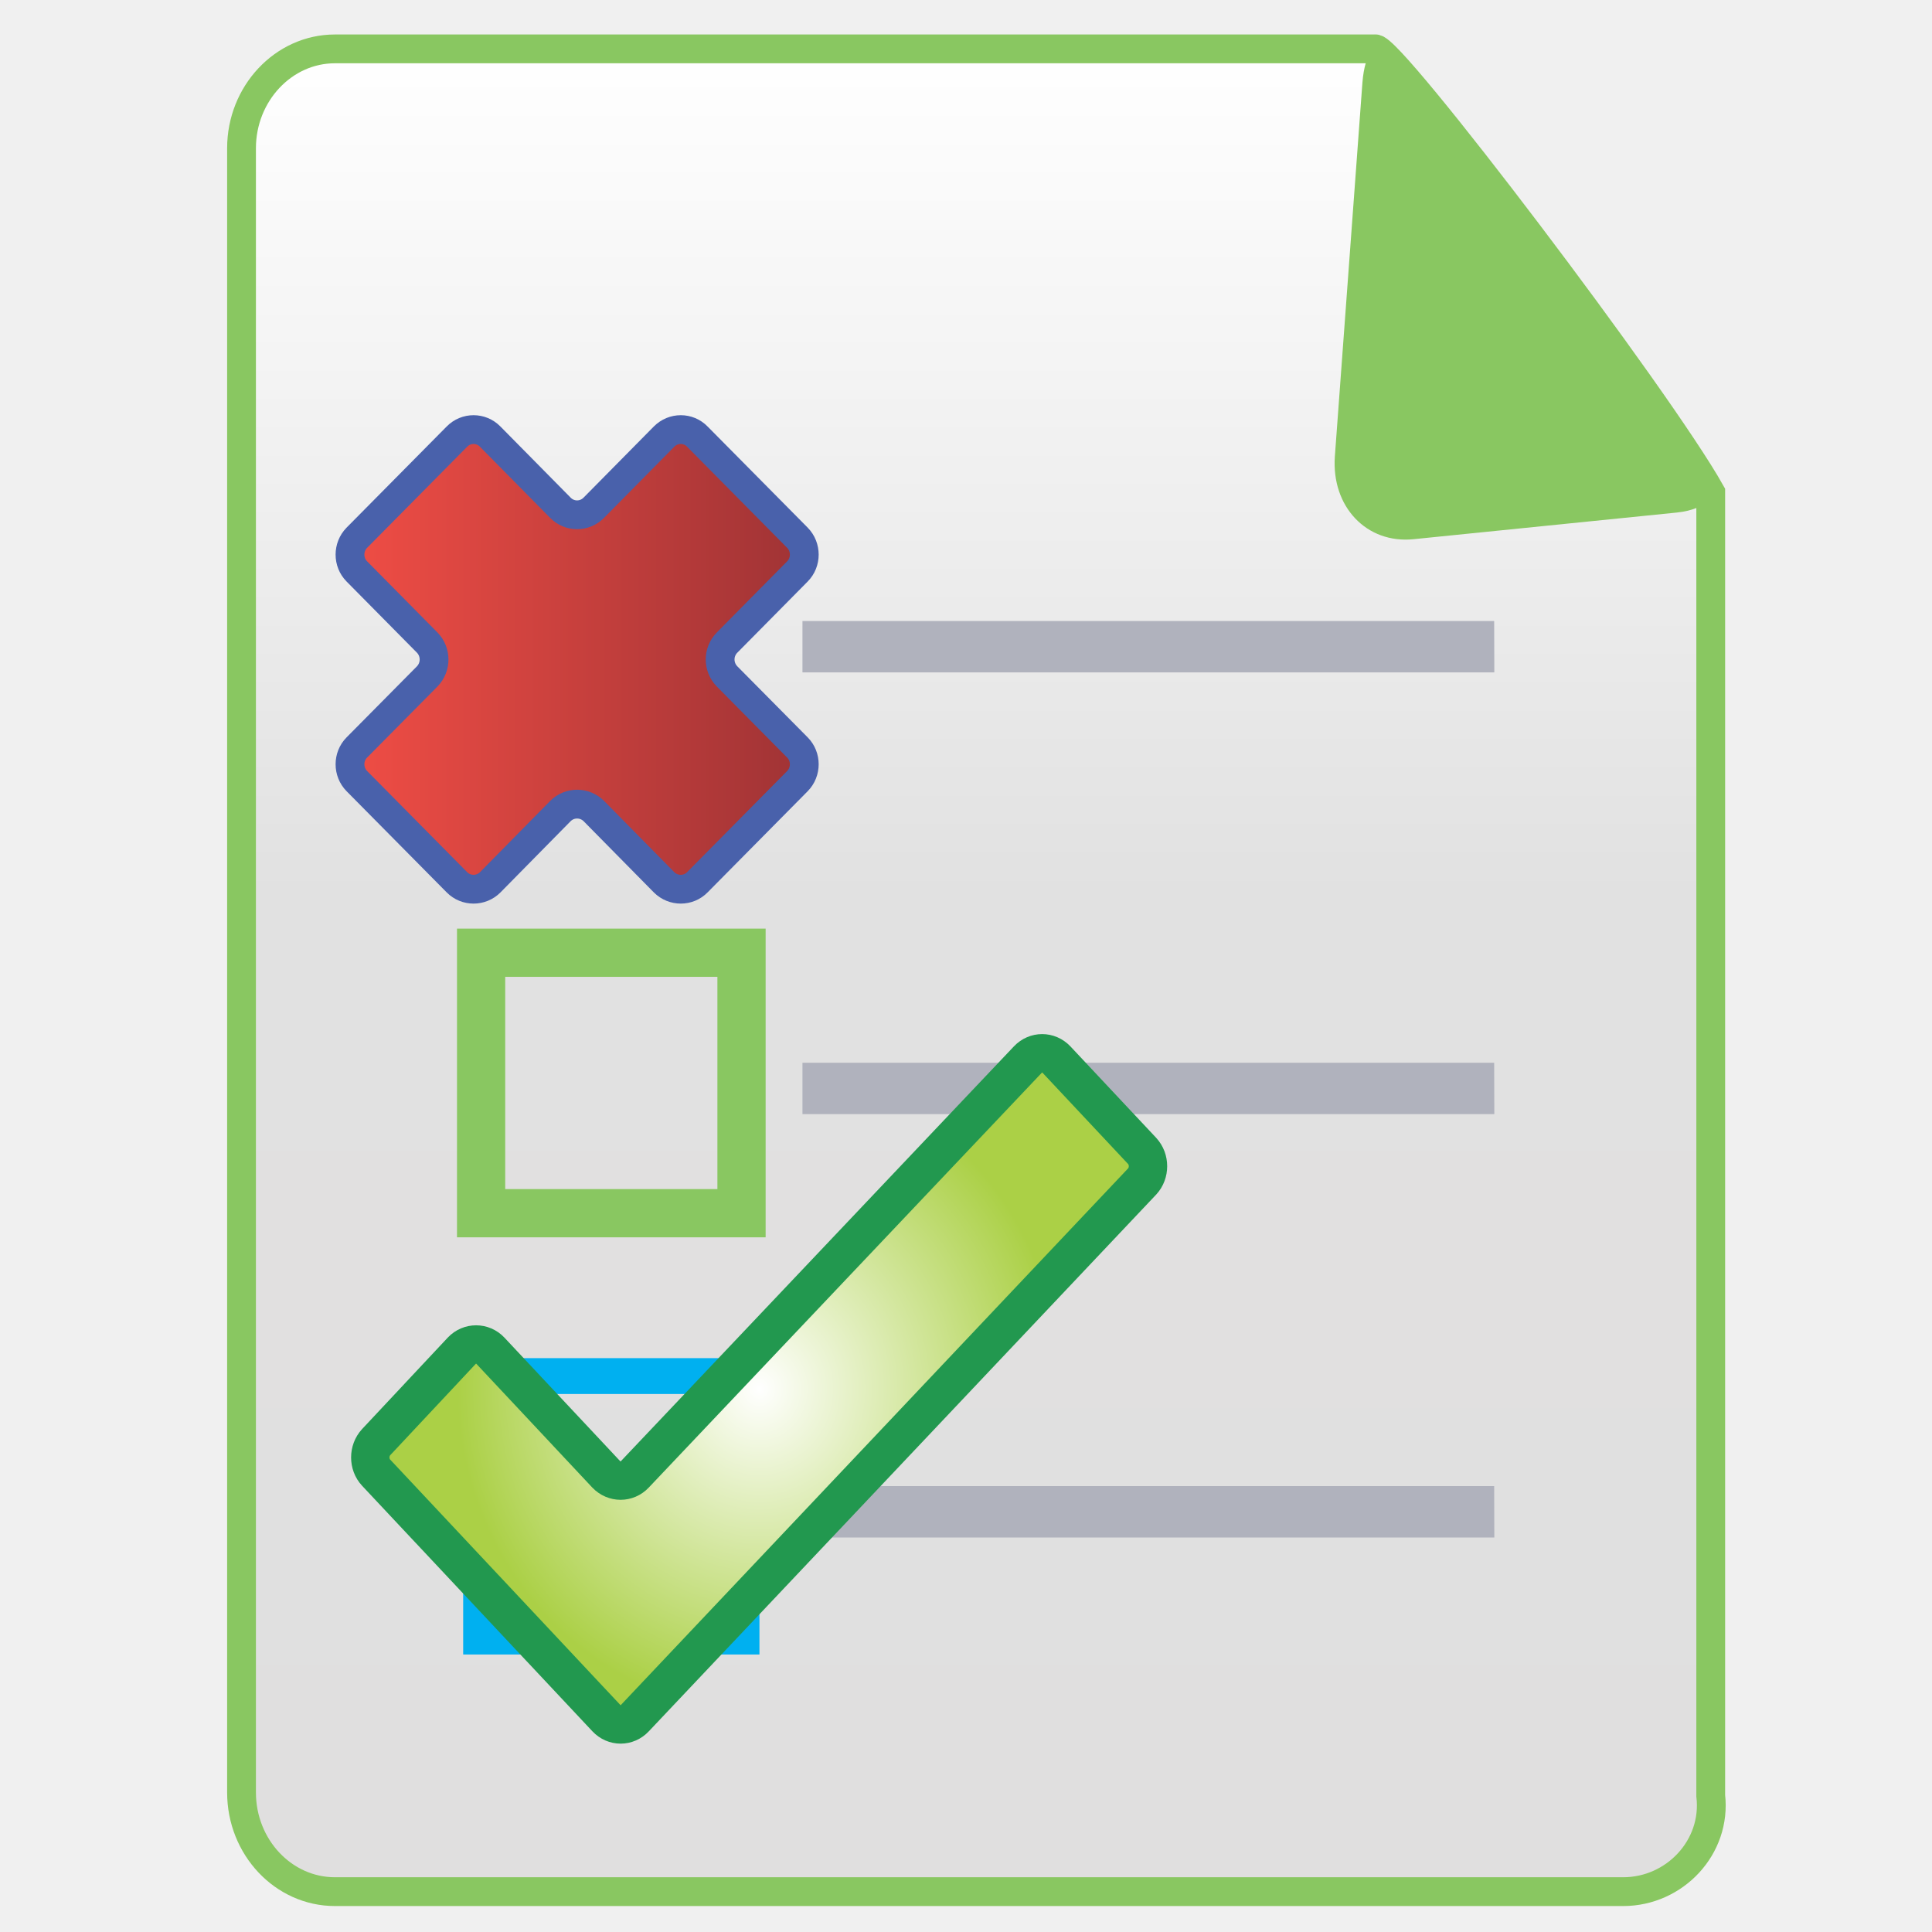
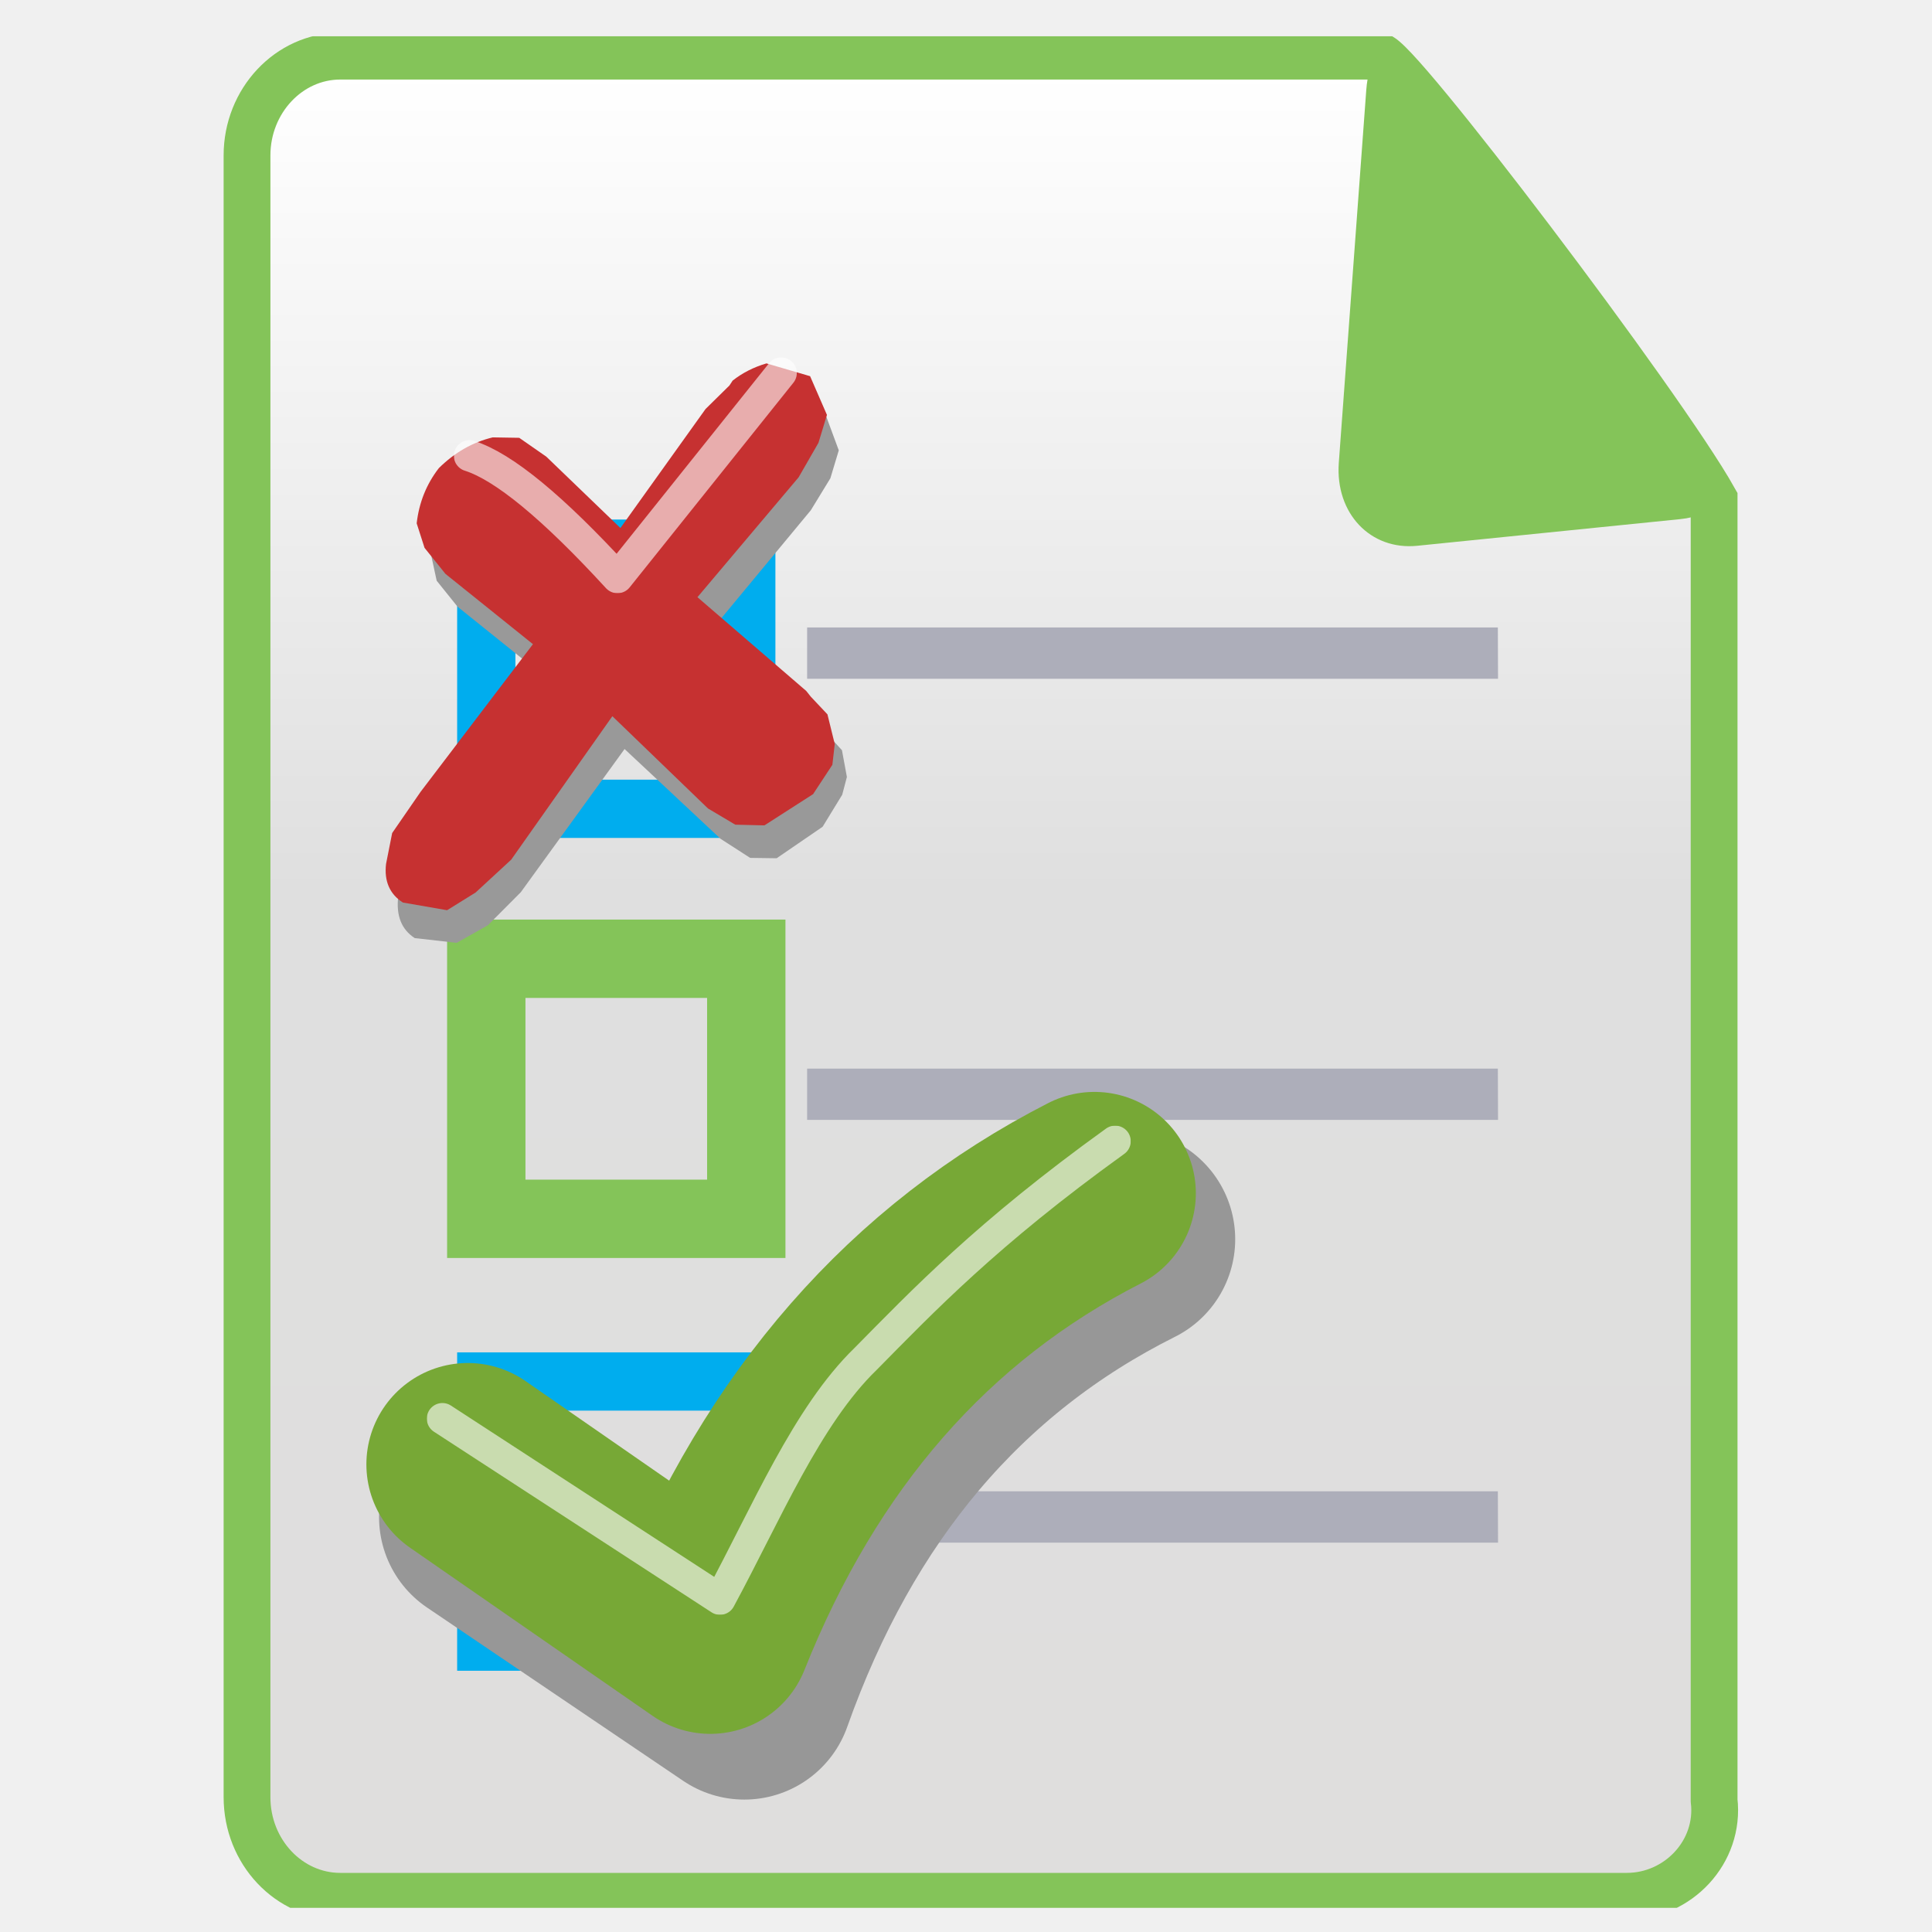
<svg xmlns="http://www.w3.org/2000/svg" version="1.1" width="16" height="16" id="svg2" xml:space="preserve">
  <defs id="defs6">
    <clipPath id="clipPath16">
-       <path d="m 35.348,48.998 -27.09,0 c -1.34,0 -2.431,-1.167 -2.431,-2.587 l 0,0 0,-42.828 C 5.827,2.159 6.918,1 8.258,1 l 0,0 33.557,0 c 1.342,0 2.436,1.159 2.28,2.5 l 0,0 0,33.944 C 42.74,39.861 35.812,49 35.357,49 l 0,0 c -0.003,0 -0.007,-10e-4 -0.009,-0.002" id="path18" />
+       <path d="m 21.36,29.685 -16.649,0 c -0.824,0 -1.494,-0.718 -1.494,-1.591 l 0,0 0,-26.321 c 0,-0.876 0.67,-1.588 1.494,-1.588 l 0,0 20.623,0 c 0.825,0 1.497,0.712 1.401,1.537 l 0,0 0,20.861 c -0.832,1.486 -5.091,7.102 -5.369,7.103 l 0,0 c -0.003,0 -0.005,-0.001 -0.006,-0.001" id="path18" />
    </clipPath>
-     <linearGradient x1="0" y1="0" x2="1" y2="0" id="linearGradient24" gradientUnits="userSpaceOnUse" gradientTransform="matrix(-2.1e-6,47.99951,47.99951,2.1e-6,24.96826,1)" spreadMethod="pad">
-       <stop id="stop26" style="stop-color:#e0dfdf;stop-opacity:1" offset="0" />
-       <stop id="stop28" style="stop-color:#e1e1e1;stop-opacity:1" offset="0.547" />
+     <linearGradient x1="0" y1="0" x2="1" y2="0" id="linearGradient24" gradientUnits="userSpaceOnUse" gradientTransform="matrix(-1.3e-6,29.49951,29.49951,1.3e-6,14.98096,0.1855469)" spreadMethod="pad">
+       <stop id="stop26" style="stop-color:#dfdedd;stop-opacity:1" offset="0" />
+       <stop id="stop28" style="stop-color:#dfdfdf;stop-opacity:1" offset="0.547" />
      <stop id="stop30" style="stop-color:#ffffff;stop-opacity:1" offset="1" />
    </linearGradient>
    <clipPath id="clipPath38">
-       <path d="M 0,50 50,50 50,0 0,0 0,50 z" id="path40" />
+       <path d="m 0,30.003 30,0 L 30,0 0,0 0,30.003 z" id="path40" />
    </clipPath>
-     <clipPath id="clipPath70">
-       <path d="M 26.309,23.004 16.07,12.2 c -0.203,-0.216 -0.536,-0.216 -0.744,0 l 0,0 -3.018,3.221 c -0.204,0.215 -0.539,0.215 -0.744,0 l 0,0 -2.232,-2.383 c -0.202,-0.22 -0.202,-0.576 0,-0.793 l 0,0 5.997,-6.393 c 0.206,-0.221 0.538,-0.221 0.743,0 l 0,0 13.214,13.978 c 0.202,0.218 0.202,0.574 0,0.793 l 0,0 -2.233,2.381 c -0.103,0.109 -0.238,0.163 -0.373,0.163 l 0,0 c -0.134,0 -0.269,-0.054 -0.371,-0.163" id="path72" />
-     </clipPath>
-     <radialGradient cx="0" cy="0" r="1" fx="0" fy="0" id="radialGradient78" gradientUnits="userSpaceOnUse" gradientTransform="matrix(9.212845,0,0,-9.825569,19.30908,14.42676)" spreadMethod="pad">
-       <stop id="stop80" style="stop-color:#ffffff;stop-opacity:1" offset="0" />
-       <stop id="stop82" style="stop-color:#abd046;stop-opacity:1" offset="0.853" />
-       <stop id="stop84" style="stop-color:#abd046;stop-opacity:1" offset="1" />
-     </radialGradient>
-     <clipPath id="clipPath92">
-       <path d="M 0,50 50,50 50,0 0,0 0,50 z" id="path94" />
+     <clipPath id="clipPath80">
+       <path d="m 6.099,12.54 11.285,0 0,-7.842 -11.285,0 0,7.842 z" id="path82" />
    </clipPath>
    <clipPath id="clipPath104">
-       <path d="m 16.833,39.23 -1.831,-1.854 c -0.241,-0.244 -0.631,-0.244 -0.869,0 l 0,0 -1.83,1.854 c -0.237,0.243 -0.627,0.243 -0.865,0 l 0,0 -2.608,-2.634 c -0.238,-0.243 -0.238,-0.637 0,-0.877 l 0,0 1.833,-1.855 c 0.238,-0.244 0.239,-0.633 0,-0.879 l 0,0 -1.833,-1.853 c -0.238,-0.239 -0.238,-0.634 0,-0.875 l 0,0 2.608,-2.636 c 0.238,-0.239 0.628,-0.239 0.867,0 l 0,0 1.828,1.856 c 0.241,0.24 0.628,0.24 0.87,0 l 0,0 1.83,-1.856 c 0.24,-0.239 0.631,-0.239 0.866,0 l 0,0 2.608,2.636 c 0.237,0.241 0.237,0.636 0,0.875 l 0,0 -1.834,1.853 c -0.24,0.246 -0.24,0.635 0,0.879 l 0,0 1.834,1.855 c 0.237,0.24 0.237,0.634 0,0.877 l 0,0 -2.608,2.634 c -0.118,0.122 -0.274,0.182 -0.431,0.182 l 0,0 c -0.157,0 -0.315,-0.06 -0.435,-0.182" id="path106" />
-     </clipPath>
-     <linearGradient x1="0" y1="0" x2="1" y2="0" id="linearGradient112" gradientUnits="userSpaceOnUse" gradientTransform="matrix(11.83301,0,0,-11.83301,8.651855,33.42676)" spreadMethod="pad">
-       <stop id="stop114" style="stop-color:#f04d45;stop-opacity:1" offset="0" />
-       <stop id="stop116" style="stop-color:#9f3335;stop-opacity:1" offset="1" />
-     </linearGradient>
-     <clipPath id="clipPath124">
-       <path d="M 0,50 50,50 50,0 0,0 0,50 z" id="path126" />
+       <path d="m 6.532,24.856 5.498,0 0,-3.781 -5.498,0 0,3.781 z" id="path106" />
    </clipPath>
  </defs>
  <g transform="matrix(1.25,0,0,-1.25,0,16)" id="g10">
-     <g transform="matrix(0.2543598,0,0,0.2543598,0.1181068,-0.0712178)" id="g12">
+     <g transform="matrix(0.4132769,0,0,0.4132769,0.3073151,0.16)" id="g12">
      <g clip-path="url(#clipPath16)" id="g14">
        <g id="g20">
          <g id="g22">
-             <path d="m 35.348,48.998 -27.09,0 c -1.34,0 -2.431,-1.167 -2.431,-2.587 l 0,0 0,-42.828 C 5.827,2.159 6.918,1 8.258,1 l 0,0 33.557,0 c 1.342,0 2.436,1.159 2.28,2.5 l 0,0 0,33.944 C 42.74,39.861 35.812,49 35.357,49 l 0,0 c -0.003,0 -0.007,-10e-4 -0.009,-0.002" id="path32" style="fill:url(#linearGradient24);stroke:none" />
+             <path d="m 21.36,29.685 -16.649,0 c -0.824,0 -1.494,-0.718 -1.494,-1.591 l 0,0 0,-26.321 c 0,-0.876 0.67,-1.588 1.494,-1.588 l 0,0 20.623,0 c 0.825,0 1.497,0.712 1.401,1.537 l 0,0 0,20.861 c -0.832,1.486 -5.091,7.102 -5.369,7.103 l 0,0 c -0.003,0 -0.005,-0.001 -0.006,-0.001" id="path32" style="fill:url(#linearGradient24);stroke:none" />
          </g>
        </g>
      </g>
    </g>
-     <g transform="matrix(0.2543598,0,0,0.2543598,0.1181068,0.01302514)" id="g34">
+     <g transform="matrix(0.4132769,0,0,0.4132769,0.3073151,0.16)" id="g34">
      <g clip-path="url(#clipPath38)" id="g36">
-         <g transform="translate(35.3477,48.998)" id="g42">
-           <path d="m 0,0 -27.089,0 c -1.34,0 -2.432,-1.167 -2.432,-2.587 l 0,-42.828 c 0,-1.424 1.092,-2.583 2.432,-2.583 l 33.556,0 c 1.343,0 2.436,1.159 2.28,2.5 l 0,33.943 C 7.382,-9.117 0.35,0.152 0,0 z" id="path44" style="fill:none;stroke:#89c761;stroke-width:0.75;stroke-linecap:butt;stroke-linejoin:miter;stroke-miterlimit:4;stroke-opacity:1;stroke-dasharray:none" />
+         <g transform="translate(21.3594,29.6846)" id="g42">
+           <path d="m 0,0 -16.648,0 c -0.824,0 -1.495,-0.717 -1.495,-1.59 l 0,-26.321 c 0,-0.876 0.671,-1.588 1.495,-1.588 l 20.623,0 c 0.825,0 1.497,0.712 1.401,1.536 l 0,20.861 C 4.537,-5.604 0.215,0.093 0,0 z" id="path44" style="fill:none;stroke:#84c459;stroke-width:0.75;stroke-linecap:butt;stroke-linejoin:miter;stroke-miterlimit:4;stroke-opacity:1;stroke-dasharray:none" />
        </g>
-         <g transform="translate(35.2705,48.998)" id="g46">
-           <path d="m 0,0 c -0.126,-0.196 -0.217,-0.48 -0.248,-0.875 l -0.718,-9.739 c -0.094,-1.31 0.827,-2.282 2.051,-2.157 l 6.855,0.694 c 0.436,0.043 0.758,0.198 0.962,0.416 L 0,0 z" id="path48" style="fill:#89c761;fill-opacity:1;fill-rule:nonzero;stroke:none" />
+         <g transform="translate(21.3125,29.6846)" id="g46">
+           <path d="m 0,0 c -0.078,-0.121 -0.134,-0.295 -0.153,-0.538 l -0.441,-5.985 c -0.057,-0.806 0.508,-1.403 1.26,-1.326 l 4.214,0.427 c 0.267,0.026 0.466,0.121 0.591,0.255 L 0,0 z" id="path48" style="fill:#84c459;fill-opacity:1;fill-rule:nonzero;stroke:none" />
        </g>
-         <g transform="translate(38.458,21.252)" id="g50">
-           <path d="m 0,0 -18.021,0 0,1.338 18.017,0 L 0,0 z" id="path52" style="fill:#b0b2bd;fill-opacity:1;fill-rule:nonzero;stroke:none" />
+         <g transform="translate(23.2715,12.6318)" id="g50">
+           <path d="m 0,0 -11.076,0 0,0.822 11.073,0 L 0,0 z" id="path52" style="fill:#adaeba;fill-opacity:1;fill-rule:nonzero;stroke:none" />
        </g>
-         <path d="m 12.067,25.456 6.783,0 0,-6.785 -6.783,0 0,6.785 z" id="path54" style="fill:none;stroke:#89c761;stroke-width:1.256;stroke-linecap:butt;stroke-linejoin:miter;stroke-miterlimit:4;stroke-opacity:1;stroke-dasharray:none" />
-         <g transform="translate(38.458,32.7578)" id="g56">
-           <path d="m 0,0 -18.021,0 0,1.338 18.017,0 L 0,0 z" id="path58" style="fill:#b0b2bd;fill-opacity:1;fill-rule:nonzero;stroke:none" />
+         <path d="m 7.052,15.215 4.168,0 0,-4.169 -4.168,0 0,4.169 z" id="path54" style="fill:none;stroke:#84c459;stroke-width:1.256;stroke-linecap:butt;stroke-linejoin:miter;stroke-miterlimit:4;stroke-opacity:1;stroke-dasharray:none" />
+         <g transform="translate(23.2715,19.7031)" id="g56">
+           <path d="m 0,0 -11.076,0 0,0.823 11.073,0 L 0,0 z" id="path58" style="fill:#adaeba;fill-opacity:1;fill-rule:nonzero;stroke:none" />
        </g>
-         <g transform="translate(38.458,10.2246)" id="g60">
-           <path d="m 0,0 -18.021,0 0,1.339 18.017,0 L 0,0 z" id="path62" style="fill:#b0b2bd;fill-opacity:1;fill-rule:nonzero;stroke:none" />
+         <g transform="translate(23.2715,5.8545)" id="g60">
+           <path d="m 0,0 -11.076,0 0,0.823 11.073,0 L 0,0 z" id="path62" style="fill:#adaeba;fill-opacity:1;fill-rule:nonzero;stroke:none" />
        </g>
-         <path d="m 12.067,14.429 6.783,0 0,-6.785 -6.783,0 0,6.785 z" id="path64" style="fill:none;stroke:#00b0f0;stroke-width:0.934;stroke-linecap:butt;stroke-linejoin:miter;stroke-miterlimit:4;stroke-opacity:1;stroke-dasharray:none" />
-       </g>
-     </g>
-     <g transform="matrix(0.2543598,0,0,0.2543598,0.1181068,-0.0712178)" id="g66">
-       <g clip-path="url(#clipPath70)" id="g68">
-         <g id="g74">
-           <g id="g76">
-             <path d="M 26.309,23.004 16.07,12.2 c -0.203,-0.216 -0.536,-0.216 -0.744,0 l 0,0 -3.018,3.221 c -0.204,0.215 -0.539,0.215 -0.744,0 l 0,0 -2.232,-2.383 c -0.202,-0.22 -0.202,-0.576 0,-0.793 l 0,0 5.997,-6.393 c 0.206,-0.221 0.538,-0.221 0.743,0 l 0,0 13.214,13.978 c 0.202,0.218 0.202,0.574 0,0.793 l 0,0 -2.233,2.381 c -0.103,0.109 -0.238,0.163 -0.373,0.163 l 0,0 c -0.134,0 -0.269,-0.054 -0.371,-0.163" id="path86" style="fill:url(#radialGradient78);stroke:none" />
+         <path d="m 7.052,8.438 4.168,0 0,-4.17 -4.168,0 0,4.17 z" id="path64" style="fill:none;stroke:#00adee;stroke-width:0.934;stroke-linecap:butt;stroke-linejoin:miter;stroke-miterlimit:4;stroke-opacity:1;stroke-dasharray:none" />
+         <path d="m 7.052,21.789 4.168,0 0,-4.17 -4.168,0 0,4.17 z" id="path66" style="fill:none;stroke:#00adee;stroke-width:0.934;stroke-linecap:butt;stroke-linejoin:miter;stroke-miterlimit:4;stroke-opacity:1;stroke-dasharray:none" />
+         <g transform="translate(7.083,6.2637)" id="g68">
+           <path d="m 0,0 4.106,-2.778 c 1.2,3.381 3.238,5.791 6.119,7.233" id="path70" style="fill:none;stroke:#979797;stroke-width:3.5;stroke-linecap:round;stroke-linejoin:round;stroke-miterlimit:4;stroke-opacity:1;stroke-dasharray:none" />
+         </g>
+         <g transform="translate(6.7549,7.1094)" id="g72">
+           <path d="M 0,0 3.888,-2.695 C 5.187,0.562 7.24,2.91 10.047,4.346" id="path74" style="fill:none;stroke:#77a836;stroke-width:3.25;stroke-linecap:round;stroke-linejoin:round;stroke-miterlimit:4;stroke-opacity:1;stroke-dasharray:none" />
+         </g>
+         <g id="g76">
+           <g id="g78" />
+           <g id="g84">
+             <g clip-path="url(#clipPath80)" id="g86" style="opacity:0.6">
+               <g transform="translate(6.3486,7.8428)" id="g88">
+                 <path d="m 0,0 4.45,-2.895 c 0.739,1.366 1.391,2.938 2.335,3.853 0.913,0.925 1.944,2.009 4,3.489" id="path90" style="fill:none;stroke:#ffffff;stroke-width:0.5;stroke-linecap:round;stroke-linejoin:round;stroke-miterlimit:4;stroke-opacity:1;stroke-dasharray:none" />
+               </g>
+             </g>
          </g>
        </g>
-       </g>
-     </g>
-     <g transform="matrix(0.2543598,0,0,0.2543598,0.1181068,-0.0712178)" id="g88">
-       <g clip-path="url(#clipPath92)" id="g90">
-         <g transform="translate(29.2861,19.8301)" id="g96">
-           <path d="m 0,0 c 0.201,0.218 0.201,0.574 0,0.793 l -2.233,2.381 c -0.207,0.218 -0.539,0.218 -0.745,0 L -13.215,-7.63 c -0.204,-0.217 -0.537,-0.217 -0.745,0 l -3.018,3.221 c -0.204,0.215 -0.539,0.215 -0.744,0 l -2.232,-2.383 c -0.202,-0.221 -0.202,-0.576 0,-0.793 l 5.997,-6.394 c 0.206,-0.22 0.538,-0.22 0.743,0 L 0,0 z" id="path98" style="fill:none;stroke:#22984f;stroke-width:1;stroke-linecap:butt;stroke-linejoin:miter;stroke-miterlimit:4;stroke-opacity:1;stroke-dasharray:none" />
+         <g transform="translate(7.8179,23.0352)" id="g92">
+           <path d="M 0,0 0.396,-0.256 1.58,-1.443 2.944,0.465 3.328,0.843 3.42,0.917 C 3.576,1.04 3.742,1.119 3.916,1.155 L 4.625,1.033 4.885,0.33 4.75,-0.118 4.437,-0.63 2.81,-2.593 4.553,-4.096 4.633,-4.146 4.936,-4.477 5.015,-4.906 4.94,-5.191 4.626,-5.704 3.889,-6.209 l -0.425,0.006 -0.476,0.307 -1.537,1.438 -1.664,-2.296 -0.528,-0.53 -0.5,-0.281 -0.672,0.076 c -0.211,0.137 -0.3,0.358 -0.265,0.662 l 0.099,0.494 0.458,0.664 1.799,2.364 -1.404,1.128 -0.335,0.417 -0.084,0.388 c 0.007,0.308 0.11,0.591 0.31,0.85 L -0.514,-0.027 0,0" id="path94" style="fill:#999999;fill-opacity:1;fill-rule:nonzero;stroke:none" />
        </g>
-       </g>
-     </g>
-     <g transform="matrix(0.2543598,0,0,0.2543598,0.1181068,-0.0712178)" id="g100">
-       <g clip-path="url(#clipPath104)" id="g102">
-         <g id="g108">
-           <g id="g110">
-             <path d="m 16.833,39.23 -1.831,-1.854 c -0.241,-0.244 -0.631,-0.244 -0.869,0 l 0,0 -1.83,1.854 c -0.237,0.243 -0.627,0.243 -0.865,0 l 0,0 -2.608,-2.634 c -0.238,-0.243 -0.238,-0.637 0,-0.877 l 0,0 1.833,-1.855 c 0.238,-0.244 0.239,-0.633 0,-0.879 l 0,0 -1.833,-1.853 c -0.238,-0.239 -0.238,-0.634 0,-0.875 l 0,0 2.608,-2.636 c 0.238,-0.239 0.628,-0.239 0.867,0 l 0,0 1.828,1.856 c 0.241,0.24 0.628,0.24 0.87,0 l 0,0 1.83,-1.856 c 0.24,-0.239 0.631,-0.239 0.866,0 l 0,0 2.608,2.636 c 0.237,0.241 0.237,0.636 0,0.875 l 0,0 -1.834,1.853 c -0.24,0.246 -0.24,0.635 0,0.879 l 0,0 1.834,1.855 c 0.237,0.24 0.237,0.634 0,0.877 l 0,0 -2.608,2.634 c -0.118,0.122 -0.274,0.182 -0.431,0.182 l 0,0 c -0.157,0 -0.315,-0.06 -0.435,-0.182" id="path118" style="fill:url(#linearGradient112);stroke:none" />
+         <g transform="translate(12.2432,24.5542)" id="g96">
+           <path d="M 0,0 0.27,-0.621 0.134,-1.068 -0.184,-1.621 -1.806,-3.543 -0.062,-5.046 0.012,-5.139 0.278,-5.421 0.395,-5.897 0.357,-6.23 0.048,-6.7 l -0.78,-0.501 -0.467,0.011 -0.438,0.26 -1.533,1.479 -1.622,-2.3 -0.57,-0.526 -0.457,-0.284 -0.709,0.123 c -0.212,0.135 -0.302,0.343 -0.27,0.619 l 0.098,0.495 0.458,0.664 1.799,2.364 -1.403,1.127 -0.335,0.417 -0.126,0.393 c 0.038,0.333 0.156,0.628 0.356,0.886 0.255,0.251 0.542,0.415 0.863,0.492 l 0.425,-0.007 0.434,-0.302 1.188,-1.144 1.365,1.908 0.383,0.377 0.051,0.078 c 0.157,0.124 0.336,0.215 0.542,0.276 L 0,0" id="path98" style="fill:#c63131;fill-opacity:1;fill-rule:nonzero;stroke:none" />
+         </g>
+         <g id="g100">
+           <g id="g102" />
+           <g id="g108">
+             <g clip-path="url(#clipPath104)" id="g110" style="opacity:0.6">
+               <g transform="translate(6.7822,23.2778)" id="g112">
+                 <path d="M 0,0 C 0.547,-0.173 1.338,-0.825 2.373,-1.953 L 4.998,1.328" id="path114" style="fill:none;stroke:#ffffff;stroke-width:0.5;stroke-linecap:round;stroke-linejoin:round;stroke-miterlimit:4;stroke-opacity:1;stroke-dasharray:none" />
+               </g>
+             </g>
          </g>
-         </g>
-       </g>
-     </g>
-     <g transform="matrix(0.2543598,0,0,0.2543598,0.1181068,-0.0712178)" id="g120">
-       <g clip-path="url(#clipPath124)" id="g122">
-         <g transform="translate(17.6987,39.2305)" id="g128">
-           <path d="m 0,0 c -0.235,0.243 -0.625,0.243 -0.866,0 l -1.831,-1.854 c -0.241,-0.244 -0.63,-0.244 -0.869,0 L -5.396,0 c -0.237,0.243 -0.627,0.243 -0.865,0 l -2.608,-2.635 c -0.237,-0.242 -0.237,-0.637 0,-0.876 l 1.834,-1.855 c 0.237,-0.244 0.238,-0.634 0,-0.88 l -1.834,-1.852 c -0.237,-0.239 -0.237,-0.634 0,-0.875 l 2.608,-2.636 c 0.238,-0.24 0.628,-0.24 0.867,0 l 1.828,1.856 c 0.241,0.24 0.628,0.24 0.87,0 l 1.83,-1.856 c 0.241,-0.24 0.631,-0.24 0.866,0 l 2.608,2.636 c 0.237,0.241 0.237,0.636 0,0.875 l -1.834,1.852 c -0.24,0.246 -0.24,0.636 0,0.88 l 1.834,1.855 c 0.237,0.239 0.237,0.634 0,0.876 L 0,0 z" id="path130" style="fill:none;stroke:#4961ab;stroke-width:0.75;stroke-linecap:butt;stroke-linejoin:miter;stroke-miterlimit:4;stroke-opacity:1;stroke-dasharray:none" />
        </g>
      </g>
    </g>
  </g>
</svg>
